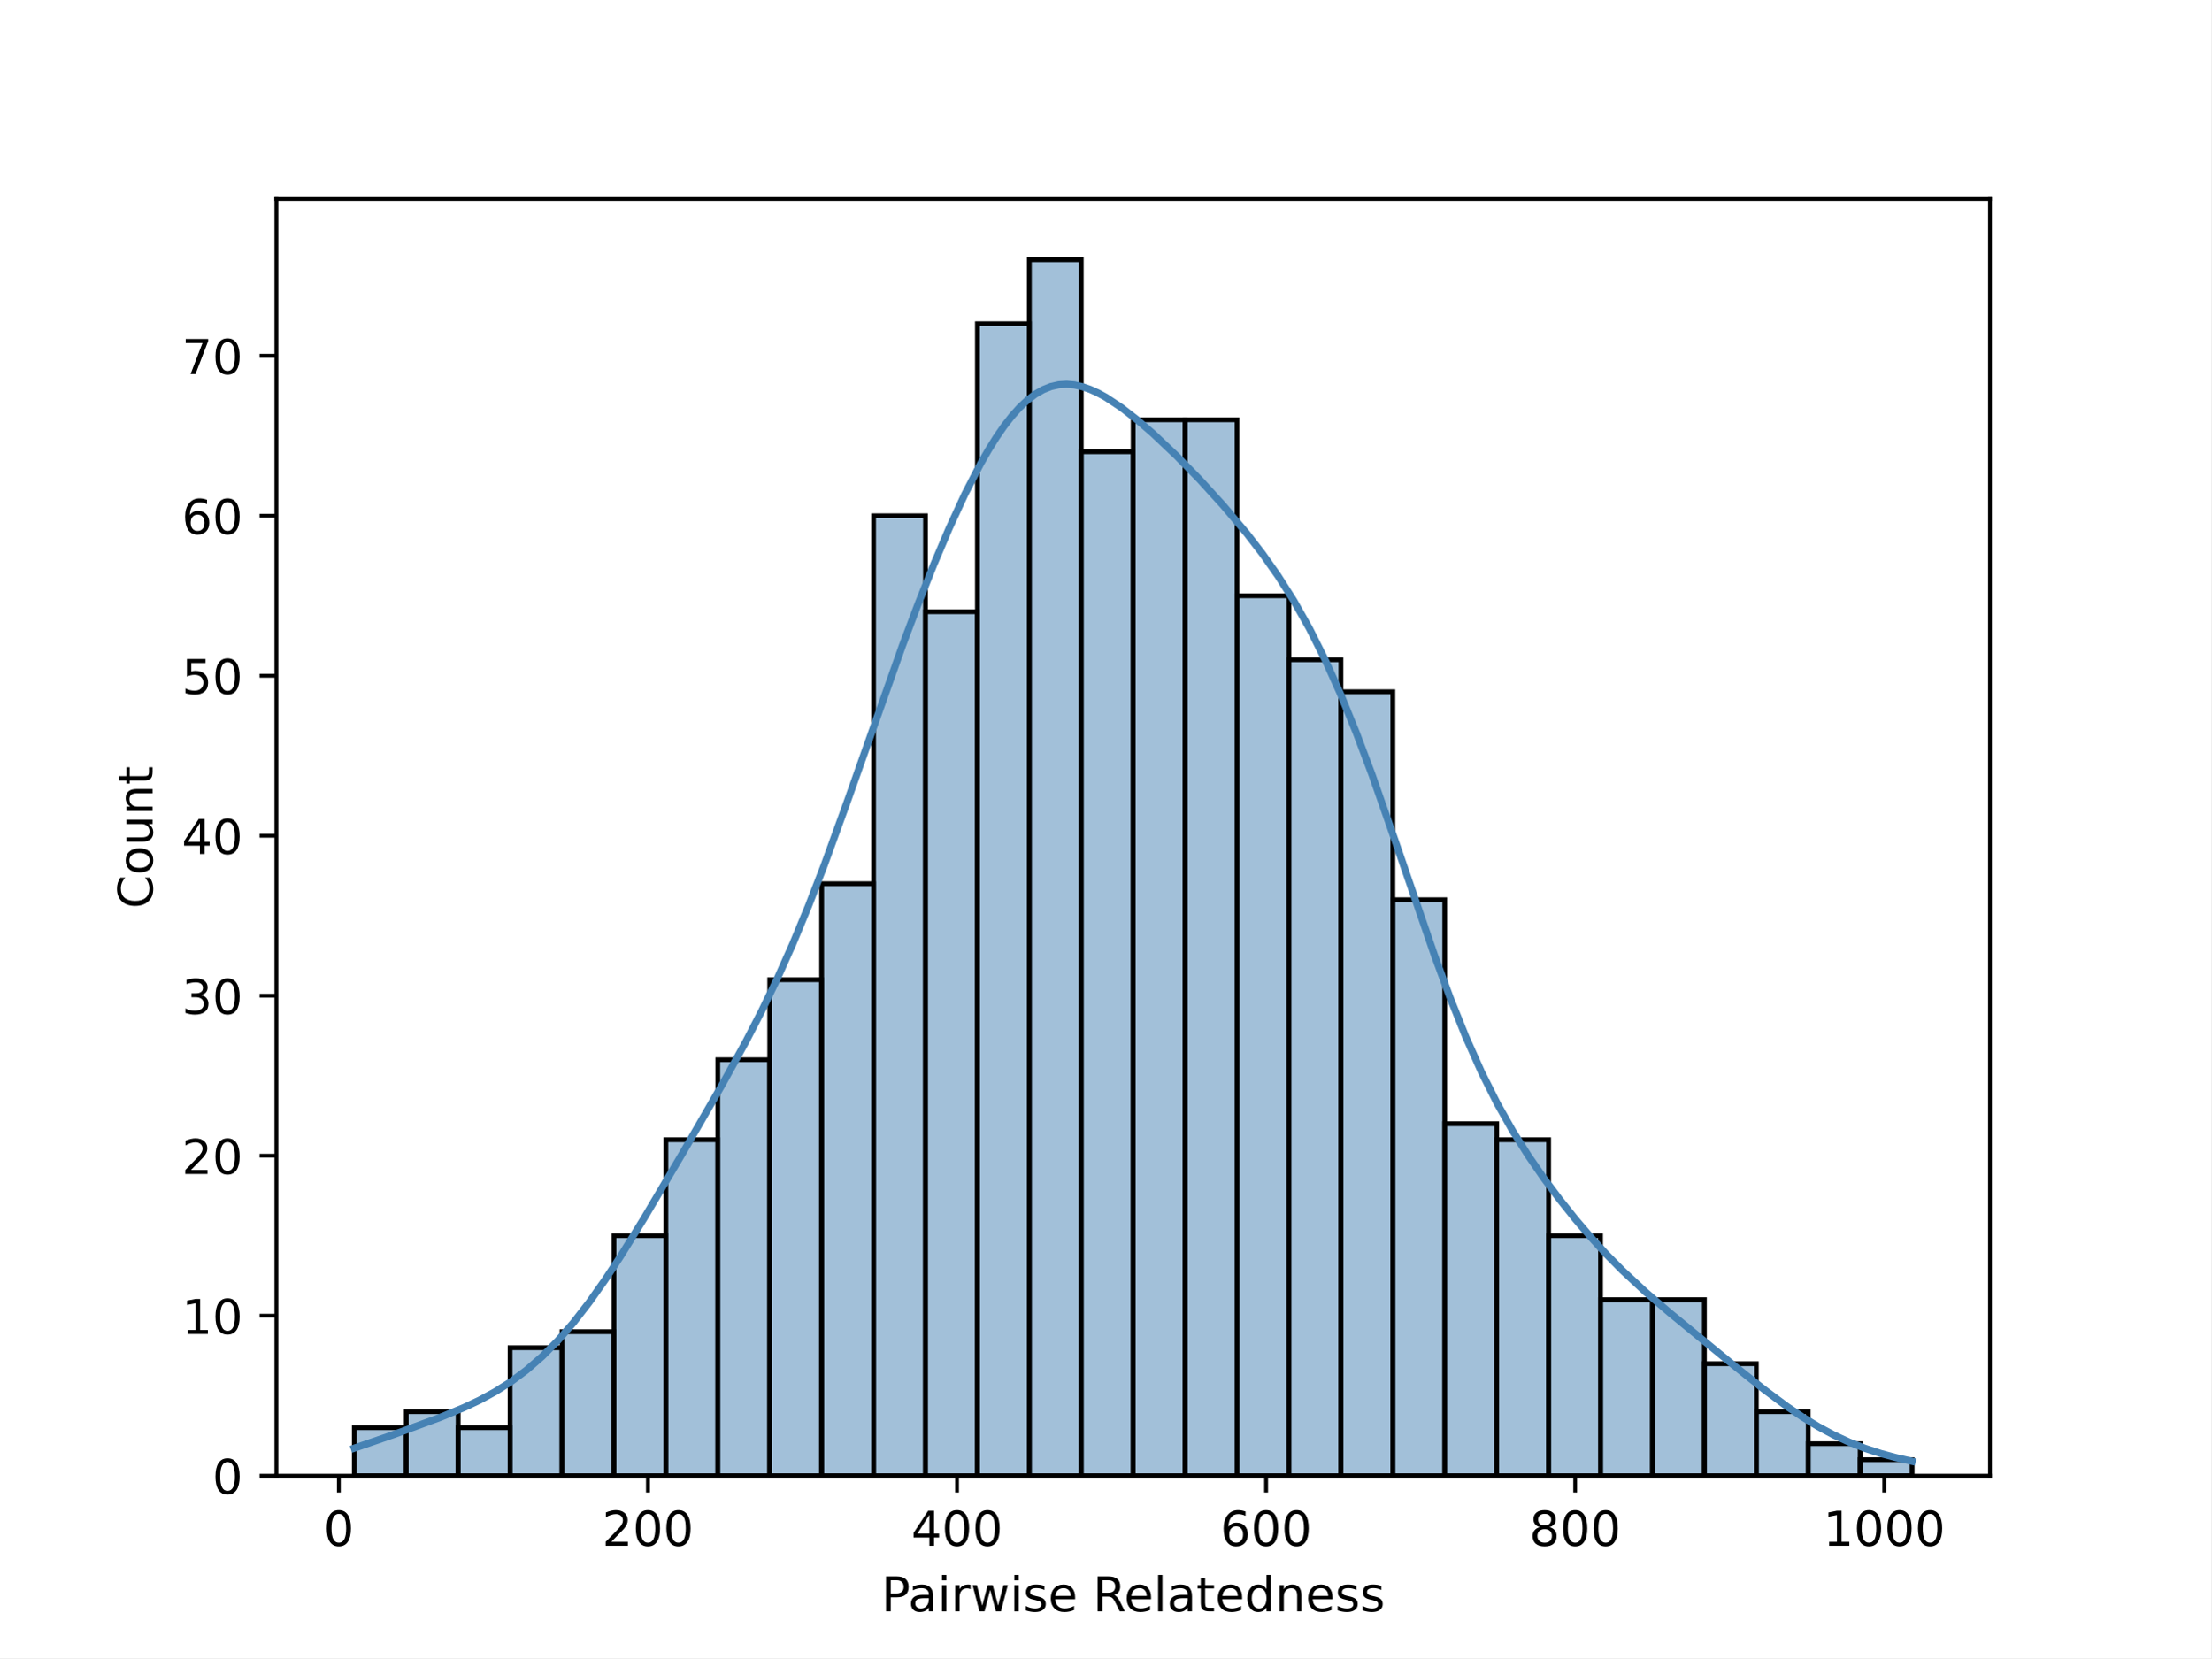
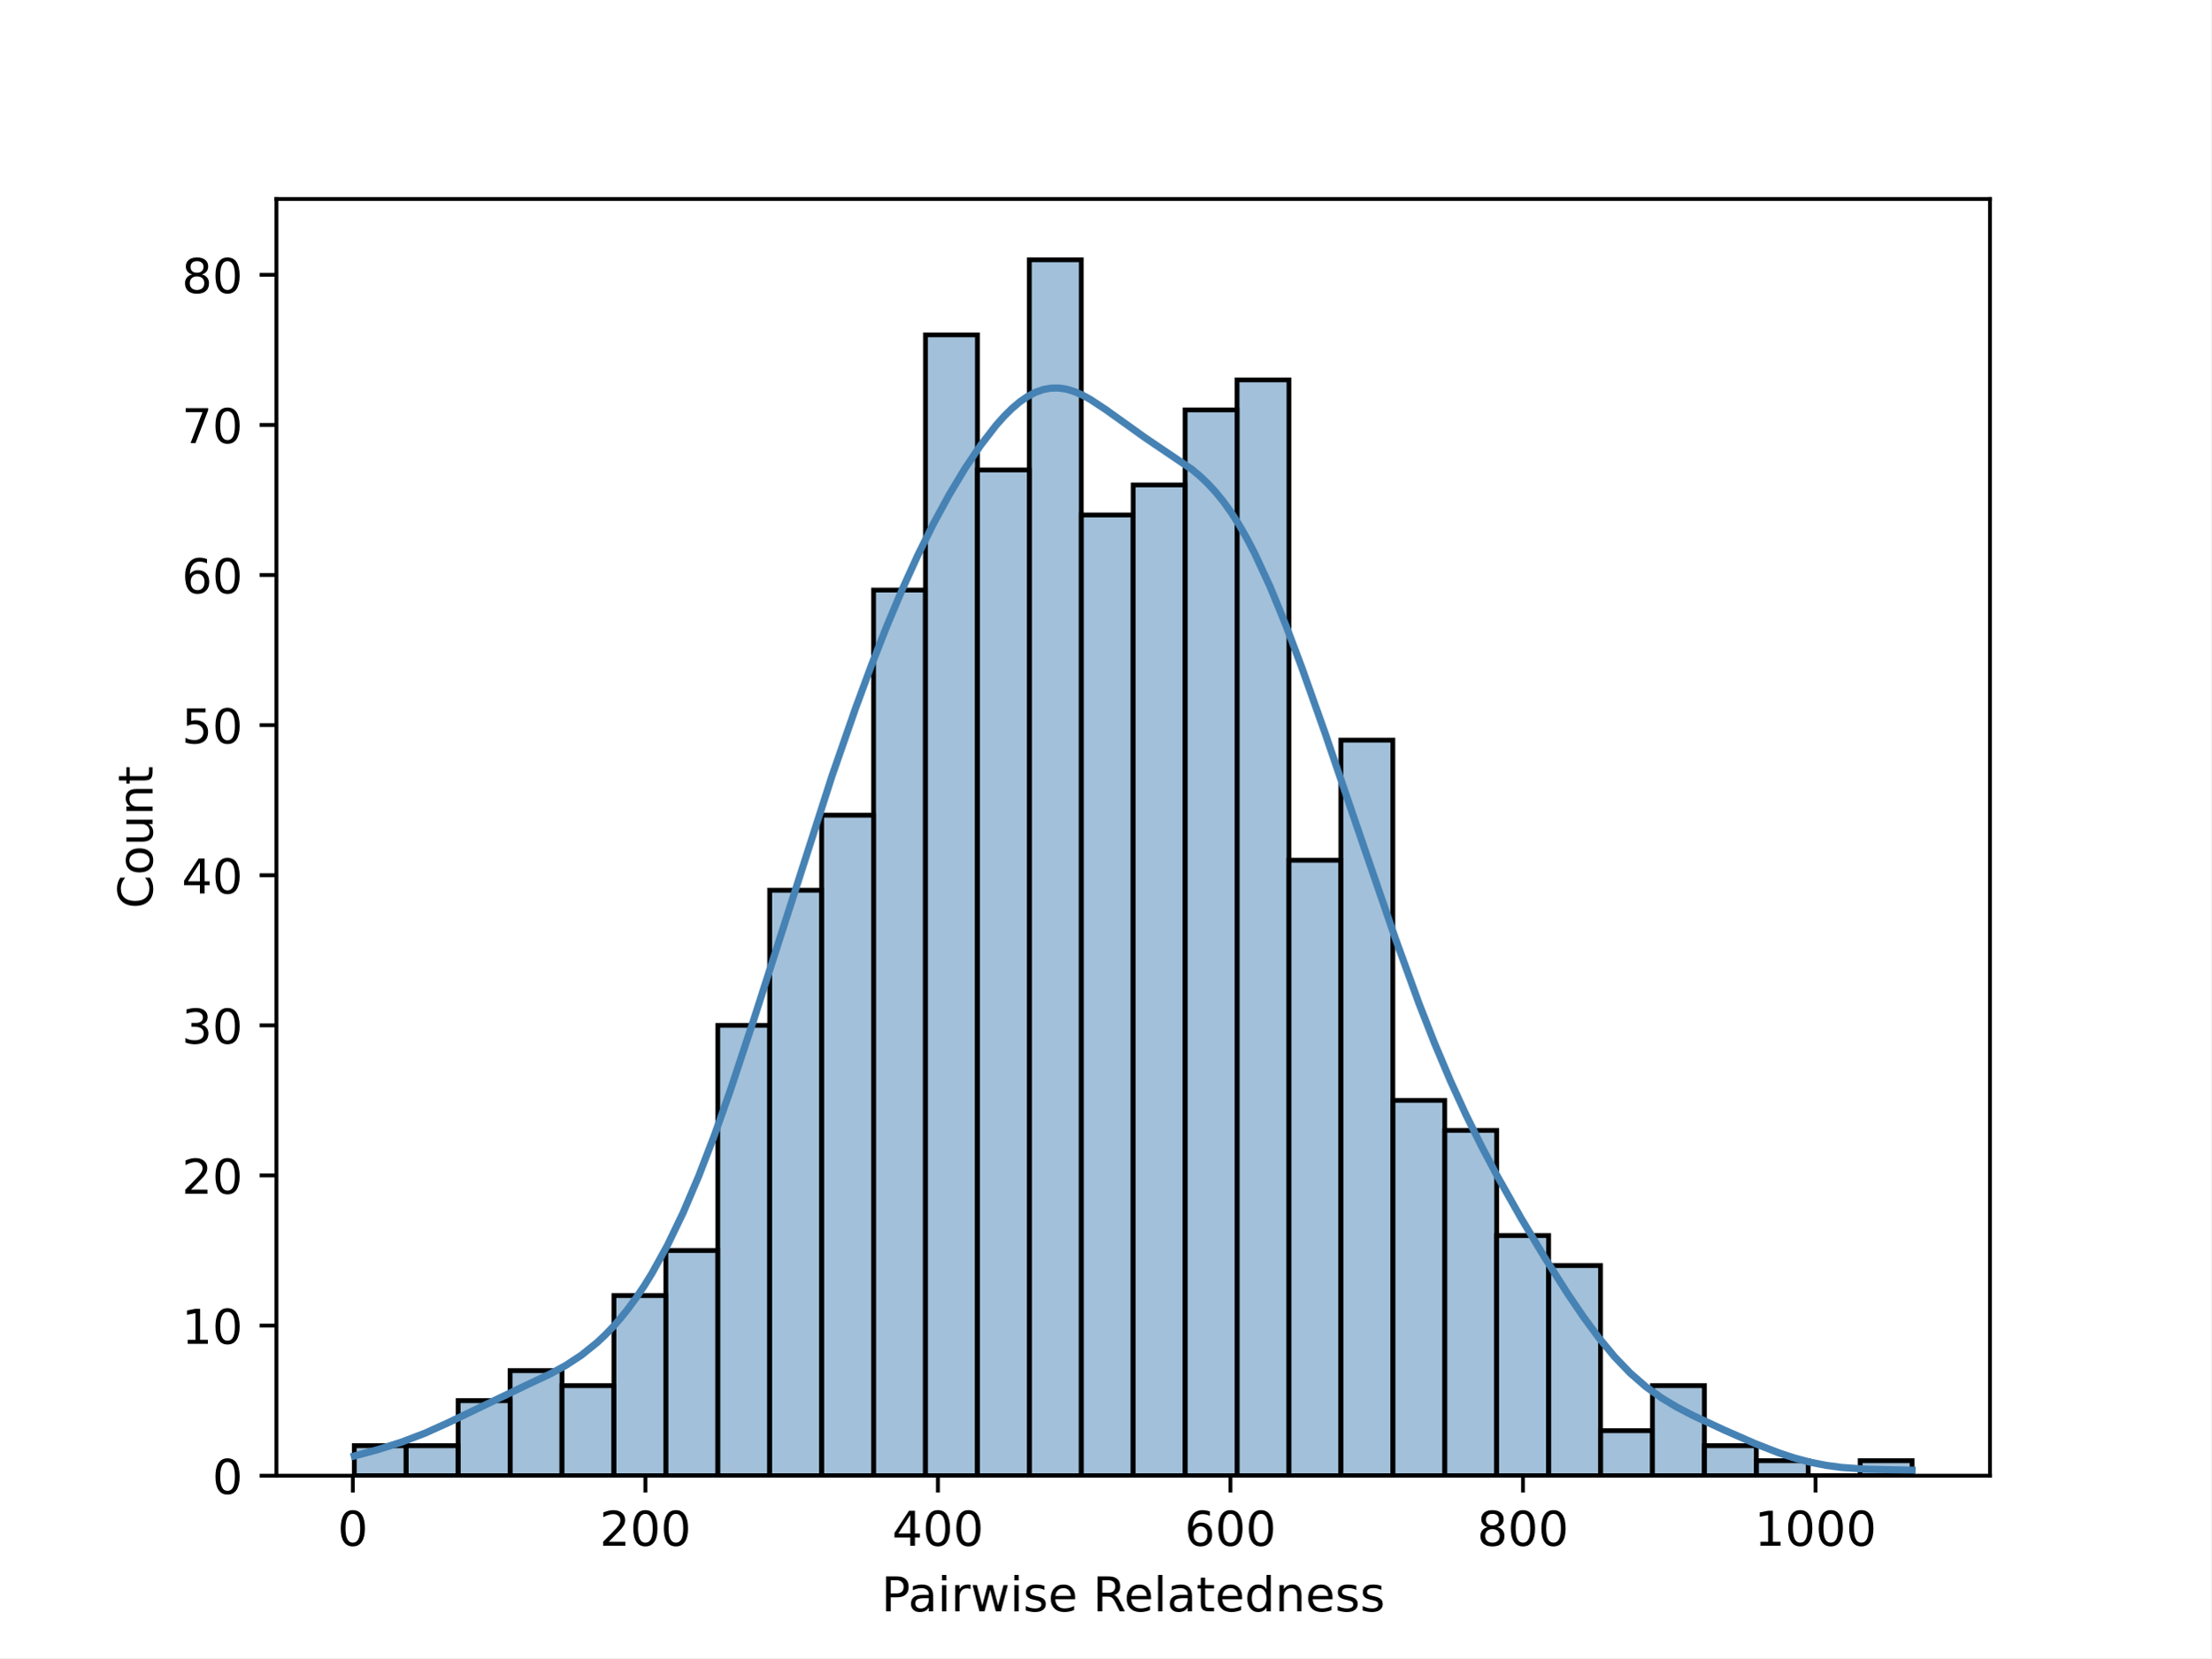
<svg xmlns="http://www.w3.org/2000/svg" xmlns:xlink="http://www.w3.org/1999/xlink" width="460.8pt" height="345.6pt" viewBox="0 0 460.8 345.6" version="1.1">
  <defs>
    <style type="text/css">*{stroke-linejoin: round; stroke-linecap: butt}</style>
  </defs>
  <g id="figure_1">
    <g id="patch_1">
      <path d="M 0 345.6  L 460.8 345.6  L 460.8 0  L 0 0  z " style="fill: #ffffff" />
    </g>
    <g id="axes_1">
      <g id="patch_2">
        <path d="M 57.6 307.584  L 414.72 307.584  L 414.72 41.472  L 57.6 41.472  z " style="fill: #ffffff" />
      </g>
      <g id="patch_3">
-         <path d="M 73.833 307.584  L 84.655 307.584  L 84.655 297.58  L 73.833 297.58  z " clip-path="url(#pfbfe0ffaac)" style="fill: #4682b4; fill-opacity: 0.5; stroke: #000000; stroke-linejoin: miter" />
+         <path d="M 73.833 307.584  L 84.655 307.584  L 84.655 301.326  L 73.833 301.326  z " clip-path="url(#p67f13af33a)" style="fill: #4682b4; fill-opacity: 0.5; stroke: #000000; stroke-linejoin: miter" />
      </g>
      <g id="patch_4">
-         <path d="M 84.655 307.584  L 95.476 307.584  L 95.476 294.245  L 84.655 294.245  z " clip-path="url(#pfbfe0ffaac)" style="fill: #4682b4; fill-opacity: 0.5; stroke: #000000; stroke-linejoin: miter" />
+         <path d="M 84.655 307.584  L 95.476 307.584  L 95.476 301.326  L 84.655 301.326  z " clip-path="url(#p67f13af33a)" style="fill: #4682b4; fill-opacity: 0.5; stroke: #000000; stroke-linejoin: miter" />
      </g>
      <g id="patch_5">
-         <path d="M 95.476 307.584  L 106.298 307.584  L 106.298 297.58  L 95.476 297.58  z " clip-path="url(#pfbfe0ffaac)" style="fill: #4682b4; fill-opacity: 0.5; stroke: #000000; stroke-linejoin: miter" />
+         <path d="M 95.476 307.584  L 106.298 307.584  L 106.298 291.94  L 95.476 291.94  z " clip-path="url(#p67f13af33a)" style="fill: #4682b4; fill-opacity: 0.5; stroke: #000000; stroke-linejoin: miter" />
      </g>
      <g id="patch_6">
-         <path d="M 106.298 307.584  L 117.12 307.584  L 117.12 280.906  L 106.298 280.906  z " clip-path="url(#pfbfe0ffaac)" style="fill: #4682b4; fill-opacity: 0.5; stroke: #000000; stroke-linejoin: miter" />
+         <path d="M 106.298 307.584  L 117.12 307.584  L 117.12 285.682  L 106.298 285.682  z " clip-path="url(#p67f13af33a)" style="fill: #4682b4; fill-opacity: 0.5; stroke: #000000; stroke-linejoin: miter" />
      </g>
      <g id="patch_7">
-         <path d="M 117.12 307.584  L 127.942 307.584  L 127.942 277.571  L 117.12 277.571  z " clip-path="url(#pfbfe0ffaac)" style="fill: #4682b4; fill-opacity: 0.5; stroke: #000000; stroke-linejoin: miter" />
+         <path d="M 117.12 307.584  L 127.942 307.584  L 127.942 288.811  L 117.12 288.811  z " clip-path="url(#p67f13af33a)" style="fill: #4682b4; fill-opacity: 0.5; stroke: #000000; stroke-linejoin: miter" />
      </g>
      <g id="patch_8">
-         <path d="M 127.942 307.584  L 138.764 307.584  L 138.764 257.563  L 127.942 257.563  z " clip-path="url(#pfbfe0ffaac)" style="fill: #4682b4; fill-opacity: 0.5; stroke: #000000; stroke-linejoin: miter" />
+         <path d="M 127.942 307.584  L 138.764 307.584  L 138.764 270.037  L 127.942 270.037  z " clip-path="url(#p67f13af33a)" style="fill: #4682b4; fill-opacity: 0.5; stroke: #000000; stroke-linejoin: miter" />
      </g>
      <g id="patch_9">
-         <path d="M 138.764 307.584  L 149.585 307.584  L 149.585 237.555  L 138.764 237.555  z " clip-path="url(#pfbfe0ffaac)" style="fill: #4682b4; fill-opacity: 0.5; stroke: #000000; stroke-linejoin: miter" />
+         <path d="M 138.764 307.584  L 149.585 307.584  L 149.585 260.651  L 138.764 260.651  z " clip-path="url(#p67f13af33a)" style="fill: #4682b4; fill-opacity: 0.5; stroke: #000000; stroke-linejoin: miter" />
      </g>
      <g id="patch_10">
-         <path d="M 149.585 307.584  L 160.407 307.584  L 160.407 220.881  L 149.585 220.881  z " clip-path="url(#pfbfe0ffaac)" style="fill: #4682b4; fill-opacity: 0.5; stroke: #000000; stroke-linejoin: miter" />
+         <path d="M 149.585 307.584  L 160.407 307.584  L 160.407 213.717  L 149.585 213.717  z " clip-path="url(#p67f13af33a)" style="fill: #4682b4; fill-opacity: 0.5; stroke: #000000; stroke-linejoin: miter" />
      </g>
      <g id="patch_11">
-         <path d="M 160.407 307.584  L 171.229 307.584  L 171.229 204.207  L 160.407 204.207  z " clip-path="url(#pfbfe0ffaac)" style="fill: #4682b4; fill-opacity: 0.5; stroke: #000000; stroke-linejoin: miter" />
+         <path d="M 160.407 307.584  L 171.229 307.584  L 171.229 185.557  L 160.407 185.557  z " clip-path="url(#p67f13af33a)" style="fill: #4682b4; fill-opacity: 0.5; stroke: #000000; stroke-linejoin: miter" />
      </g>
      <g id="patch_12">
-         <path d="M 171.229 307.584  L 182.051 307.584  L 182.051 184.199  L 171.229 184.199  z " clip-path="url(#pfbfe0ffaac)" style="fill: #4682b4; fill-opacity: 0.5; stroke: #000000; stroke-linejoin: miter" />
+         <path d="M 171.229 307.584  L 182.051 307.584  L 182.051 169.913  L 171.229 169.913  z " clip-path="url(#p67f13af33a)" style="fill: #4682b4; fill-opacity: 0.5; stroke: #000000; stroke-linejoin: miter" />
      </g>
      <g id="patch_13">
-         <path d="M 182.051 307.584  L 192.873 307.584  L 192.873 107.5  L 182.051 107.5  z " clip-path="url(#pfbfe0ffaac)" style="fill: #4682b4; fill-opacity: 0.5; stroke: #000000; stroke-linejoin: miter" />
+         <path d="M 182.051 307.584  L 192.873 307.584  L 192.873 122.98  L 182.051 122.98  z " clip-path="url(#p67f13af33a)" style="fill: #4682b4; fill-opacity: 0.5; stroke: #000000; stroke-linejoin: miter" />
      </g>
      <g id="patch_14">
-         <path d="M 192.873 307.584  L 203.695 307.584  L 203.695 127.508  L 192.873 127.508  z " clip-path="url(#pfbfe0ffaac)" style="fill: #4682b4; fill-opacity: 0.5; stroke: #000000; stroke-linejoin: miter" />
+         <path d="M 192.873 307.584  L 203.695 307.584  L 203.695 69.788  L 192.873 69.788  z " clip-path="url(#p67f13af33a)" style="fill: #4682b4; fill-opacity: 0.5; stroke: #000000; stroke-linejoin: miter" />
      </g>
      <g id="patch_15">
-         <path d="M 203.695 307.584  L 214.516 307.584  L 214.516 67.483  L 203.695 67.483  z " clip-path="url(#pfbfe0ffaac)" style="fill: #4682b4; fill-opacity: 0.5; stroke: #000000; stroke-linejoin: miter" />
+         <path d="M 203.695 307.584  L 214.516 307.584  L 214.516 97.948  L 203.695 97.948  z " clip-path="url(#p67f13af33a)" style="fill: #4682b4; fill-opacity: 0.5; stroke: #000000; stroke-linejoin: miter" />
      </g>
      <g id="patch_16">
-         <path d="M 214.516 307.584  L 225.338 307.584  L 225.338 54.144  L 214.516 54.144  z " clip-path="url(#pfbfe0ffaac)" style="fill: #4682b4; fill-opacity: 0.5; stroke: #000000; stroke-linejoin: miter" />
+         <path d="M 214.516 307.584  L 225.338 307.584  L 225.338 54.144  L 214.516 54.144  z " clip-path="url(#p67f13af33a)" style="fill: #4682b4; fill-opacity: 0.5; stroke: #000000; stroke-linejoin: miter" />
      </g>
      <g id="patch_17">
-         <path d="M 225.338 307.584  L 236.16 307.584  L 236.16 94.161  L 225.338 94.161  z " clip-path="url(#pfbfe0ffaac)" style="fill: #4682b4; fill-opacity: 0.5; stroke: #000000; stroke-linejoin: miter" />
+         <path d="M 225.338 307.584  L 236.16 307.584  L 236.16 107.335  L 225.338 107.335  z " clip-path="url(#p67f13af33a)" style="fill: #4682b4; fill-opacity: 0.5; stroke: #000000; stroke-linejoin: miter" />
      </g>
      <g id="patch_18">
-         <path d="M 236.16 307.584  L 246.982 307.584  L 246.982 87.491  L 236.16 87.491  z " clip-path="url(#pfbfe0ffaac)" style="fill: #4682b4; fill-opacity: 0.5; stroke: #000000; stroke-linejoin: miter" />
+         <path d="M 236.16 307.584  L 246.982 307.584  L 246.982 101.077  L 236.16 101.077  z " clip-path="url(#p67f13af33a)" style="fill: #4682b4; fill-opacity: 0.5; stroke: #000000; stroke-linejoin: miter" />
      </g>
      <g id="patch_19">
-         <path d="M 246.982 307.584  L 257.804 307.584  L 257.804 87.491  L 246.982 87.491  z " clip-path="url(#pfbfe0ffaac)" style="fill: #4682b4; fill-opacity: 0.5; stroke: #000000; stroke-linejoin: miter" />
+         <path d="M 246.982 307.584  L 257.804 307.584  L 257.804 85.433  L 246.982 85.433  z " clip-path="url(#p67f13af33a)" style="fill: #4682b4; fill-opacity: 0.5; stroke: #000000; stroke-linejoin: miter" />
      </g>
      <g id="patch_20">
-         <path d="M 257.804 307.584  L 268.625 307.584  L 268.625 124.173  L 257.804 124.173  z " clip-path="url(#pfbfe0ffaac)" style="fill: #4682b4; fill-opacity: 0.5; stroke: #000000; stroke-linejoin: miter" />
+         <path d="M 257.804 307.584  L 268.625 307.584  L 268.625 79.175  L 257.804 79.175  z " clip-path="url(#p67f13af33a)" style="fill: #4682b4; fill-opacity: 0.5; stroke: #000000; stroke-linejoin: miter" />
      </g>
      <g id="patch_21">
-         <path d="M 268.625 307.584  L 279.447 307.584  L 279.447 137.512  L 268.625 137.512  z " clip-path="url(#pfbfe0ffaac)" style="fill: #4682b4; fill-opacity: 0.5; stroke: #000000; stroke-linejoin: miter" />
+         <path d="M 268.625 307.584  L 279.447 307.584  L 279.447 179.3  L 268.625 179.3  z " clip-path="url(#p67f13af33a)" style="fill: #4682b4; fill-opacity: 0.5; stroke: #000000; stroke-linejoin: miter" />
      </g>
      <g id="patch_22">
-         <path d="M 279.447 307.584  L 290.269 307.584  L 290.269 144.182  L 279.447 144.182  z " clip-path="url(#pfbfe0ffaac)" style="fill: #4682b4; fill-opacity: 0.5; stroke: #000000; stroke-linejoin: miter" />
+         <path d="M 279.447 307.584  L 290.269 307.584  L 290.269 154.268  L 279.447 154.268  z " clip-path="url(#p67f13af33a)" style="fill: #4682b4; fill-opacity: 0.5; stroke: #000000; stroke-linejoin: miter" />
      </g>
      <g id="patch_23">
-         <path d="M 290.269 307.584  L 301.091 307.584  L 301.091 187.533  L 290.269 187.533  z " clip-path="url(#pfbfe0ffaac)" style="fill: #4682b4; fill-opacity: 0.5; stroke: #000000; stroke-linejoin: miter" />
+         <path d="M 290.269 307.584  L 301.091 307.584  L 301.091 229.362  L 290.269 229.362  z " clip-path="url(#p67f13af33a)" style="fill: #4682b4; fill-opacity: 0.5; stroke: #000000; stroke-linejoin: miter" />
      </g>
      <g id="patch_24">
-         <path d="M 301.091 307.584  L 311.913 307.584  L 311.913 234.22  L 301.091 234.22  z " clip-path="url(#pfbfe0ffaac)" style="fill: #4682b4; fill-opacity: 0.5; stroke: #000000; stroke-linejoin: miter" />
+         <path d="M 301.091 307.584  L 311.913 307.584  L 311.913 235.62  L 301.091 235.62  z " clip-path="url(#p67f13af33a)" style="fill: #4682b4; fill-opacity: 0.5; stroke: #000000; stroke-linejoin: miter" />
      </g>
      <g id="patch_25">
-         <path d="M 311.913 307.584  L 322.735 307.584  L 322.735 237.555  L 311.913 237.555  z " clip-path="url(#pfbfe0ffaac)" style="fill: #4682b4; fill-opacity: 0.5; stroke: #000000; stroke-linejoin: miter" />
+         <path d="M 311.913 307.584  L 322.735 307.584  L 322.735 257.522  L 311.913 257.522  z " clip-path="url(#p67f13af33a)" style="fill: #4682b4; fill-opacity: 0.5; stroke: #000000; stroke-linejoin: miter" />
      </g>
      <g id="patch_26">
-         <path d="M 322.735 307.584  L 333.556 307.584  L 333.556 257.563  L 322.735 257.563  z " clip-path="url(#pfbfe0ffaac)" style="fill: #4682b4; fill-opacity: 0.5; stroke: #000000; stroke-linejoin: miter" />
+         <path d="M 322.735 307.584  L 333.556 307.584  L 333.556 263.78  L 322.735 263.78  z " clip-path="url(#p67f13af33a)" style="fill: #4682b4; fill-opacity: 0.5; stroke: #000000; stroke-linejoin: miter" />
      </g>
      <g id="patch_27">
-         <path d="M 333.556 307.584  L 344.378 307.584  L 344.378 270.902  L 333.556 270.902  z " clip-path="url(#pfbfe0ffaac)" style="fill: #4682b4; fill-opacity: 0.5; stroke: #000000; stroke-linejoin: miter" />
+         <path d="M 333.556 307.584  L 344.378 307.584  L 344.378 298.197  L 333.556 298.197  z " clip-path="url(#p67f13af33a)" style="fill: #4682b4; fill-opacity: 0.5; stroke: #000000; stroke-linejoin: miter" />
      </g>
      <g id="patch_28">
-         <path d="M 344.378 307.584  L 355.2 307.584  L 355.2 270.902  L 344.378 270.902  z " clip-path="url(#pfbfe0ffaac)" style="fill: #4682b4; fill-opacity: 0.5; stroke: #000000; stroke-linejoin: miter" />
+         <path d="M 344.378 307.584  L 355.2 307.584  L 355.2 288.811  L 344.378 288.811  z " clip-path="url(#p67f13af33a)" style="fill: #4682b4; fill-opacity: 0.5; stroke: #000000; stroke-linejoin: miter" />
      </g>
      <g id="patch_29">
-         <path d="M 355.2 307.584  L 366.022 307.584  L 366.022 284.241  L 355.2 284.241  z " clip-path="url(#pfbfe0ffaac)" style="fill: #4682b4; fill-opacity: 0.5; stroke: #000000; stroke-linejoin: miter" />
+         <path d="M 355.2 307.584  L 366.022 307.584  L 366.022 301.326  L 355.2 301.326  z " clip-path="url(#p67f13af33a)" style="fill: #4682b4; fill-opacity: 0.5; stroke: #000000; stroke-linejoin: miter" />
      </g>
      <g id="patch_30">
-         <path d="M 366.022 307.584  L 376.844 307.584  L 376.844 294.245  L 366.022 294.245  z " clip-path="url(#pfbfe0ffaac)" style="fill: #4682b4; fill-opacity: 0.5; stroke: #000000; stroke-linejoin: miter" />
+         <path d="M 366.022 307.584  L 376.844 307.584  L 376.844 304.455  L 366.022 304.455  z " clip-path="url(#p67f13af33a)" style="fill: #4682b4; fill-opacity: 0.5; stroke: #000000; stroke-linejoin: miter" />
      </g>
      <g id="patch_31">
-         <path d="M 376.844 307.584  L 387.665 307.584  L 387.665 300.915  L 376.844 300.915  z " clip-path="url(#pfbfe0ffaac)" style="fill: #4682b4; fill-opacity: 0.5; stroke: #000000; stroke-linejoin: miter" />
+         <path d="M 376.844 307.584  L 387.665 307.584  L 387.665 307.584  L 376.844 307.584  z " clip-path="url(#p67f13af33a)" style="fill: #4682b4; fill-opacity: 0.5; stroke: #000000; stroke-linejoin: miter" />
      </g>
      <g id="patch_32">
-         <path d="M 387.665 307.584  L 398.487 307.584  L 398.487 304.249  L 387.665 304.249  z " clip-path="url(#pfbfe0ffaac)" style="fill: #4682b4; fill-opacity: 0.5; stroke: #000000; stroke-linejoin: miter" />
+         <path d="M 387.665 307.584  L 398.487 307.584  L 398.487 304.455  L 387.665 304.455  z " clip-path="url(#p67f13af33a)" style="fill: #4682b4; fill-opacity: 0.5; stroke: #000000; stroke-linejoin: miter" />
      </g>
      <g id="matplotlib.axis_1">
        <g id="xtick_1">
          <g id="line2d_1">
            <defs>
-               <path id="m88ec351abe" d="M 0 0  L 0 3.5  " style="stroke: #000000; stroke-width: 0.8" />
+               <path id="m790277b8ce" d="M 0 0  L 0 3.5  " style="stroke: #000000; stroke-width: 0.8" />
            </defs>
            <g>
-               <use xlink:href="#m88ec351abe" x="70.612" y="307.584" style="stroke: #000000; stroke-width: 0.8" />
+               <use xlink:href="#m790277b8ce" x="73.528" y="307.584" style="stroke: #000000; stroke-width: 0.8" />
            </g>
          </g>
          <g id="text_1">
-             <g transform="translate(67.4307 322.1824) scale(0.1 -0.1)">
+             <g transform="translate(70.34664 322.1824) scale(0.1 -0.1)">
              <defs>
                <path id="DejaVuSans-30" d="M 2034 4250  Q 1547 4250 1301 3770  Q 1056 3291 1056 2328  Q 1056 1369 1301 889  Q 1547 409 2034 409  Q 2525 409 2770 889  Q 3016 1369 3016 2328  Q 3016 3291 2770 3770  Q 2525 4250 2034 4250  z M 2034 4750  Q 2819 4750 3233 4129  Q 3647 3509 3647 2328  Q 3647 1150 3233 529  Q 2819 -91 2034 -91  Q 1250 -91 836 529  Q 422 1150 422 2328  Q 422 3509 836 4129  Q 1250 4750 2034 4750  z " transform="scale(0.015625)" />
              </defs>
              <use xlink:href="#DejaVuSans-30" />
            </g>
          </g>
        </g>
        <g id="xtick_2">
          <g id="line2d_2">
            <g>
-               <use xlink:href="#m88ec351abe" x="135.028" y="307.584" style="stroke: #000000; stroke-width: 0.8" />
+               <use xlink:href="#m790277b8ce" x="134.496" y="307.584" style="stroke: #000000; stroke-width: 0.8" />
            </g>
          </g>
          <g id="text_2">
-             <g transform="translate(125.4838 322.1824) scale(0.1 -0.1)">
+             <g transform="translate(124.9521 322.1824) scale(0.1 -0.1)">
              <defs>
                <path id="DejaVuSans-32" d="M 1228 531  L 3431 531  L 3431 0  L 469 0  L 469 531  Q 828 903 1448 1529  Q 2069 2156 2228 2338  Q 2531 2678 2651 2914  Q 2772 3150 2772 3378  Q 2772 3750 2511 3984  Q 2250 4219 1831 4219  Q 1534 4219 1204 4116  Q 875 4013 500 3803  L 500 4441  Q 881 4594 1212 4672  Q 1544 4750 1819 4750  Q 2544 4750 2975 4387  Q 3406 4025 3406 3419  Q 3406 3131 3298 2873  Q 3191 2616 2906 2266  Q 2828 2175 2409 1742  Q 1991 1309 1228 531  z " transform="scale(0.015625)" />
              </defs>
              <use xlink:href="#DejaVuSans-32" />
              <use xlink:href="#DejaVuSans-30" transform="translate(63.62305 0)" />
              <use xlink:href="#DejaVuSans-30" transform="translate(127.2461 0)" />
            </g>
          </g>
        </g>
        <g id="xtick_3">
          <g id="line2d_3">
            <g>
-               <use xlink:href="#m88ec351abe" x="199.443" y="307.584" style="stroke: #000000; stroke-width: 0.8" />
+               <use xlink:href="#m790277b8ce" x="195.464" y="307.584" style="stroke: #000000; stroke-width: 0.8" />
            </g>
          </g>
          <g id="text_3">
-             <g transform="translate(189.8994 322.1824) scale(0.1 -0.1)">
+             <g transform="translate(185.9201 322.1824) scale(0.1 -0.1)">
              <defs>
                <path id="DejaVuSans-34" d="M 2419 4116  L 825 1625  L 2419 1625  L 2419 4116  z M 2253 4666  L 3047 4666  L 3047 1625  L 3713 1625  L 3713 1100  L 3047 1100  L 3047 0  L 2419 0  L 2419 1100  L 313 1100  L 313 1709  L 2253 4666  z " transform="scale(0.015625)" />
              </defs>
              <use xlink:href="#DejaVuSans-34" />
              <use xlink:href="#DejaVuSans-30" transform="translate(63.62305 0)" />
              <use xlink:href="#DejaVuSans-30" transform="translate(127.2461 0)" />
            </g>
          </g>
        </g>
        <g id="xtick_4">
          <g id="line2d_4">
            <g>
-               <use xlink:href="#m88ec351abe" x="263.859" y="307.584" style="stroke: #000000; stroke-width: 0.8" />
+               <use xlink:href="#m790277b8ce" x="256.432" y="307.584" style="stroke: #000000; stroke-width: 0.8" />
            </g>
          </g>
          <g id="text_4">
-             <g transform="translate(254.315 322.1824) scale(0.1 -0.1)">
+             <g transform="translate(246.8881 322.1824) scale(0.1 -0.1)">
              <defs>
                <path id="DejaVuSans-36" d="M 2113 2584  Q 1688 2584 1439 2293  Q 1191 2003 1191 1497  Q 1191 994 1439 701  Q 1688 409 2113 409  Q 2538 409 2786 701  Q 3034 994 3034 1497  Q 3034 2003 2786 2293  Q 2538 2584 2113 2584  z M 3366 4563  L 3366 3988  Q 3128 4100 2886 4159  Q 2644 4219 2406 4219  Q 1781 4219 1451 3797  Q 1122 3375 1075 2522  Q 1259 2794 1537 2939  Q 1816 3084 2150 3084  Q 2853 3084 3261 2657  Q 3669 2231 3669 1497  Q 3669 778 3244 343  Q 2819 -91 2113 -91  Q 1303 -91 875 529  Q 447 1150 447 2328  Q 447 3434 972 4092  Q 1497 4750 2381 4750  Q 2619 4750 2861 4703  Q 3103 4656 3366 4563  z " transform="scale(0.015625)" />
              </defs>
              <use xlink:href="#DejaVuSans-36" />
              <use xlink:href="#DejaVuSans-30" transform="translate(63.62305 0)" />
              <use xlink:href="#DejaVuSans-30" transform="translate(127.2461 0)" />
            </g>
          </g>
        </g>
        <g id="xtick_5">
          <g id="line2d_5">
            <g>
-               <use xlink:href="#m88ec351abe" x="328.274" y="307.584" style="stroke: #000000; stroke-width: 0.8" />
+               <use xlink:href="#m790277b8ce" x="317.4" y="307.584" style="stroke: #000000; stroke-width: 0.8" />
            </g>
          </g>
          <g id="text_5">
-             <g transform="translate(318.7305 322.1824) scale(0.1 -0.1)">
+             <g transform="translate(307.8561 322.1824) scale(0.1 -0.1)">
              <defs>
                <path id="DejaVuSans-38" d="M 2034 2216  Q 1584 2216 1326 1975  Q 1069 1734 1069 1313  Q 1069 891 1326 650  Q 1584 409 2034 409  Q 2484 409 2743 651  Q 3003 894 3003 1313  Q 3003 1734 2745 1975  Q 2488 2216 2034 2216  z M 1403 2484  Q 997 2584 770 2862  Q 544 3141 544 3541  Q 544 4100 942 4425  Q 1341 4750 2034 4750  Q 2731 4750 3128 4425  Q 3525 4100 3525 3541  Q 3525 3141 3298 2862  Q 3072 2584 2669 2484  Q 3125 2378 3379 2068  Q 3634 1759 3634 1313  Q 3634 634 3220 271  Q 2806 -91 2034 -91  Q 1263 -91 848 271  Q 434 634 434 1313  Q 434 1759 690 2068  Q 947 2378 1403 2484  z M 1172 3481  Q 1172 3119 1398 2916  Q 1625 2713 2034 2713  Q 2441 2713 2670 2916  Q 2900 3119 2900 3481  Q 2900 3844 2670 4047  Q 2441 4250 2034 4250  Q 1625 4250 1398 4047  Q 1172 3844 1172 3481  z " transform="scale(0.015625)" />
              </defs>
              <use xlink:href="#DejaVuSans-38" />
              <use xlink:href="#DejaVuSans-30" transform="translate(63.62305 0)" />
              <use xlink:href="#DejaVuSans-30" transform="translate(127.2461 0)" />
            </g>
          </g>
        </g>
        <g id="xtick_6">
          <g id="line2d_6">
            <g>
-               <use xlink:href="#m88ec351abe" x="392.69" y="307.584" style="stroke: #000000; stroke-width: 0.8" />
+               <use xlink:href="#m790277b8ce" x="378.368" y="307.584" style="stroke: #000000; stroke-width: 0.8" />
            </g>
          </g>
          <g id="text_6">
-             <g transform="translate(379.9649 322.1824) scale(0.1 -0.1)">
+             <g transform="translate(365.6428 322.1824) scale(0.1 -0.1)">
              <defs>
                <path id="DejaVuSans-31" d="M 794 531  L 1825 531  L 1825 4091  L 703 3866  L 703 4441  L 1819 4666  L 2450 4666  L 2450 531  L 3481 531  L 3481 0  L 794 0  L 794 531  z " transform="scale(0.015625)" />
              </defs>
              <use xlink:href="#DejaVuSans-31" />
              <use xlink:href="#DejaVuSans-30" transform="translate(63.62305 0)" />
              <use xlink:href="#DejaVuSans-30" transform="translate(127.2461 0)" />
              <use xlink:href="#DejaVuSans-30" transform="translate(190.8691 0)" />
            </g>
          </g>
        </g>
        <g id="text_7">
          <g transform="translate(183.6686 335.8606) scale(0.1 -0.1)">
            <defs>
              <path id="DejaVuSans-50" d="M 1259 4147  L 1259 2394  L 2053 2394  Q 2494 2394 2734 2622  Q 2975 2850 2975 3272  Q 2975 3691 2734 3919  Q 2494 4147 2053 4147  L 1259 4147  z M 628 4666  L 2053 4666  Q 2838 4666 3239 4311  Q 3641 3956 3641 3272  Q 3641 2581 3239 2228  Q 2838 1875 2053 1875  L 1259 1875  L 1259 0  L 628 0  L 628 4666  z " transform="scale(0.015625)" />
              <path id="DejaVuSans-61" d="M 2194 1759  Q 1497 1759 1228 1600  Q 959 1441 959 1056  Q 959 750 1161 570  Q 1363 391 1709 391  Q 2188 391 2477 730  Q 2766 1069 2766 1631  L 2766 1759  L 2194 1759  z M 3341 1997  L 3341 0  L 2766 0  L 2766 531  Q 2569 213 2275 61  Q 1981 -91 1556 -91  Q 1019 -91 701 211  Q 384 513 384 1019  Q 384 1609 779 1909  Q 1175 2209 1959 2209  L 2766 2209  L 2766 2266  Q 2766 2663 2505 2880  Q 2244 3097 1772 3097  Q 1472 3097 1187 3025  Q 903 2953 641 2809  L 641 3341  Q 956 3463 1253 3523  Q 1550 3584 1831 3584  Q 2591 3584 2966 3190  Q 3341 2797 3341 1997  z " transform="scale(0.015625)" />
              <path id="DejaVuSans-69" d="M 603 3500  L 1178 3500  L 1178 0  L 603 0  L 603 3500  z M 603 4863  L 1178 4863  L 1178 4134  L 603 4134  L 603 4863  z " transform="scale(0.015625)" />
              <path id="DejaVuSans-72" d="M 2631 2963  Q 2534 3019 2420 3045  Q 2306 3072 2169 3072  Q 1681 3072 1420 2755  Q 1159 2438 1159 1844  L 1159 0  L 581 0  L 581 3500  L 1159 3500  L 1159 2956  Q 1341 3275 1631 3429  Q 1922 3584 2338 3584  Q 2397 3584 2469 3576  Q 2541 3569 2628 3553  L 2631 2963  z " transform="scale(0.015625)" />
              <path id="DejaVuSans-77" d="M 269 3500  L 844 3500  L 1563 769  L 2278 3500  L 2956 3500  L 3675 769  L 4391 3500  L 4966 3500  L 4050 0  L 3372 0  L 2619 2869  L 1863 0  L 1184 0  L 269 3500  z " transform="scale(0.015625)" />
              <path id="DejaVuSans-73" d="M 2834 3397  L 2834 2853  Q 2591 2978 2328 3040  Q 2066 3103 1784 3103  Q 1356 3103 1142 2972  Q 928 2841 928 2578  Q 928 2378 1081 2264  Q 1234 2150 1697 2047  L 1894 2003  Q 2506 1872 2764 1633  Q 3022 1394 3022 966  Q 3022 478 2636 193  Q 2250 -91 1575 -91  Q 1294 -91 989 -36  Q 684 19 347 128  L 347 722  Q 666 556 975 473  Q 1284 391 1588 391  Q 1994 391 2212 530  Q 2431 669 2431 922  Q 2431 1156 2273 1281  Q 2116 1406 1581 1522  L 1381 1569  Q 847 1681 609 1914  Q 372 2147 372 2553  Q 372 3047 722 3315  Q 1072 3584 1716 3584  Q 2034 3584 2315 3537  Q 2597 3491 2834 3397  z " transform="scale(0.015625)" />
              <path id="DejaVuSans-65" d="M 3597 1894  L 3597 1613  L 953 1613  Q 991 1019 1311 708  Q 1631 397 2203 397  Q 2534 397 2845 478  Q 3156 559 3463 722  L 3463 178  Q 3153 47 2828 -22  Q 2503 -91 2169 -91  Q 1331 -91 842 396  Q 353 884 353 1716  Q 353 2575 817 3079  Q 1281 3584 2069 3584  Q 2775 3584 3186 3129  Q 3597 2675 3597 1894  z M 3022 2063  Q 3016 2534 2758 2815  Q 2500 3097 2075 3097  Q 1594 3097 1305 2825  Q 1016 2553 972 2059  L 3022 2063  z " transform="scale(0.015625)" />
              <path id="DejaVuSans-20" transform="scale(0.015625)" />
              <path id="DejaVuSans-52" d="M 2841 2188  Q 3044 2119 3236 1894  Q 3428 1669 3622 1275  L 4263 0  L 3584 0  L 2988 1197  Q 2756 1666 2539 1819  Q 2322 1972 1947 1972  L 1259 1972  L 1259 0  L 628 0  L 628 4666  L 2053 4666  Q 2853 4666 3247 4331  Q 3641 3997 3641 3322  Q 3641 2881 3436 2590  Q 3231 2300 2841 2188  z M 1259 4147  L 1259 2491  L 2053 2491  Q 2509 2491 2742 2702  Q 2975 2913 2975 3322  Q 2975 3731 2742 3939  Q 2509 4147 2053 4147  L 1259 4147  z " transform="scale(0.015625)" />
              <path id="DejaVuSans-6c" d="M 603 4863  L 1178 4863  L 1178 0  L 603 0  L 603 4863  z " transform="scale(0.015625)" />
              <path id="DejaVuSans-74" d="M 1172 4494  L 1172 3500  L 2356 3500  L 2356 3053  L 1172 3053  L 1172 1153  Q 1172 725 1289 603  Q 1406 481 1766 481  L 2356 481  L 2356 0  L 1766 0  Q 1100 0 847 248  Q 594 497 594 1153  L 594 3053  L 172 3053  L 172 3500  L 594 3500  L 594 4494  L 1172 4494  z " transform="scale(0.015625)" />
              <path id="DejaVuSans-64" d="M 2906 2969  L 2906 4863  L 3481 4863  L 3481 0  L 2906 0  L 2906 525  Q 2725 213 2448 61  Q 2172 -91 1784 -91  Q 1150 -91 751 415  Q 353 922 353 1747  Q 353 2572 751 3078  Q 1150 3584 1784 3584  Q 2172 3584 2448 3432  Q 2725 3281 2906 2969  z M 947 1747  Q 947 1113 1208 752  Q 1469 391 1925 391  Q 2381 391 2643 752  Q 2906 1113 2906 1747  Q 2906 2381 2643 2742  Q 2381 3103 1925 3103  Q 1469 3103 1208 2742  Q 947 2381 947 1747  z " transform="scale(0.015625)" />
              <path id="DejaVuSans-6e" d="M 3513 2113  L 3513 0  L 2938 0  L 2938 2094  Q 2938 2591 2744 2837  Q 2550 3084 2163 3084  Q 1697 3084 1428 2787  Q 1159 2491 1159 1978  L 1159 0  L 581 0  L 581 3500  L 1159 3500  L 1159 2956  Q 1366 3272 1645 3428  Q 1925 3584 2291 3584  Q 2894 3584 3203 3211  Q 3513 2838 3513 2113  z " transform="scale(0.015625)" />
            </defs>
            <use xlink:href="#DejaVuSans-50" />
            <use xlink:href="#DejaVuSans-61" transform="translate(55.80273 0)" />
            <use xlink:href="#DejaVuSans-69" transform="translate(117.082 0)" />
            <use xlink:href="#DejaVuSans-72" transform="translate(144.8652 0)" />
            <use xlink:href="#DejaVuSans-77" transform="translate(185.9785 0)" />
            <use xlink:href="#DejaVuSans-69" transform="translate(267.7656 0)" />
            <use xlink:href="#DejaVuSans-73" transform="translate(295.5488 0)" />
            <use xlink:href="#DejaVuSans-65" transform="translate(347.6484 0)" />
            <use xlink:href="#DejaVuSans-20" transform="translate(409.1719 0)" />
            <use xlink:href="#DejaVuSans-52" transform="translate(440.959 0)" />
            <use xlink:href="#DejaVuSans-65" transform="translate(505.9414 0)" />
            <use xlink:href="#DejaVuSans-6c" transform="translate(567.4648 0)" />
            <use xlink:href="#DejaVuSans-61" transform="translate(595.248 0)" />
            <use xlink:href="#DejaVuSans-74" transform="translate(656.5273 0)" />
            <use xlink:href="#DejaVuSans-65" transform="translate(695.7363 0)" />
            <use xlink:href="#DejaVuSans-64" transform="translate(757.2598 0)" />
            <use xlink:href="#DejaVuSans-6e" transform="translate(820.7363 0)" />
            <use xlink:href="#DejaVuSans-65" transform="translate(884.1152 0)" />
            <use xlink:href="#DejaVuSans-73" transform="translate(945.6387 0)" />
            <use xlink:href="#DejaVuSans-73" transform="translate(997.7383 0)" />
          </g>
        </g>
      </g>
      <g id="matplotlib.axis_2">
        <g id="ytick_1">
          <g id="line2d_7">
            <defs>
-               <path id="mb29ac12b8f" d="M 0 0  L -3.5 0  " style="stroke: #000000; stroke-width: 0.8" />
+               <path id="m395e3b6488" d="M 0 0  L -3.5 0  " style="stroke: #000000; stroke-width: 0.8" />
            </defs>
            <g>
-               <use xlink:href="#mb29ac12b8f" x="57.6" y="307.584" style="stroke: #000000; stroke-width: 0.8" />
+               <use xlink:href="#m395e3b6488" x="57.6" y="307.584" style="stroke: #000000; stroke-width: 0.8" />
            </g>
          </g>
          <g id="text_8">
            <g transform="translate(44.2375 311.3832) scale(0.1 -0.1)">
              <use xlink:href="#DejaVuSans-30" />
            </g>
          </g>
        </g>
        <g id="ytick_2">
          <g id="line2d_8">
            <g>
-               <use xlink:href="#mb29ac12b8f" x="57.6" y="274.237" style="stroke: #000000; stroke-width: 0.8" />
+               <use xlink:href="#m395e3b6488" x="57.6" y="276.295" style="stroke: #000000; stroke-width: 0.8" />
            </g>
          </g>
          <g id="text_9">
-             <g transform="translate(37.875 278.0358) scale(0.1 -0.1)">
+             <g transform="translate(37.875 280.0943) scale(0.1 -0.1)">
              <use xlink:href="#DejaVuSans-31" />
              <use xlink:href="#DejaVuSans-30" transform="translate(63.62305 0)" />
            </g>
          </g>
        </g>
        <g id="ytick_3">
          <g id="line2d_9">
            <g>
-               <use xlink:href="#mb29ac12b8f" x="57.6" y="240.889" style="stroke: #000000; stroke-width: 0.8" />
+               <use xlink:href="#m395e3b6488" x="57.6" y="245.006" style="stroke: #000000; stroke-width: 0.8" />
            </g>
          </g>
          <g id="text_10">
-             <g transform="translate(37.875 244.6885) scale(0.1 -0.1)">
+             <g transform="translate(37.875 248.8054) scale(0.1 -0.1)">
              <use xlink:href="#DejaVuSans-32" />
              <use xlink:href="#DejaVuSans-30" transform="translate(63.62305 0)" />
            </g>
          </g>
        </g>
        <g id="ytick_4">
          <g id="line2d_10">
            <g>
-               <use xlink:href="#mb29ac12b8f" x="57.6" y="207.542" style="stroke: #000000; stroke-width: 0.8" />
+               <use xlink:href="#m395e3b6488" x="57.6" y="213.717" style="stroke: #000000; stroke-width: 0.8" />
            </g>
          </g>
          <g id="text_11">
-             <g transform="translate(37.875 211.3411) scale(0.1 -0.1)">
+             <g transform="translate(37.875 217.5166) scale(0.1 -0.1)">
              <defs>
                <path id="DejaVuSans-33" d="M 2597 2516  Q 3050 2419 3304 2112  Q 3559 1806 3559 1356  Q 3559 666 3084 287  Q 2609 -91 1734 -91  Q 1441 -91 1130 -33  Q 819 25 488 141  L 488 750  Q 750 597 1062 519  Q 1375 441 1716 441  Q 2309 441 2620 675  Q 2931 909 2931 1356  Q 2931 1769 2642 2001  Q 2353 2234 1838 2234  L 1294 2234  L 1294 2753  L 1863 2753  Q 2328 2753 2575 2939  Q 2822 3125 2822 3475  Q 2822 3834 2567 4026  Q 2313 4219 1838 4219  Q 1578 4219 1281 4162  Q 984 4106 628 3988  L 628 4550  Q 988 4650 1302 4700  Q 1616 4750 1894 4750  Q 2613 4750 3031 4423  Q 3450 4097 3450 3541  Q 3450 3153 3228 2886  Q 3006 2619 2597 2516  z " transform="scale(0.015625)" />
              </defs>
              <use xlink:href="#DejaVuSans-33" />
              <use xlink:href="#DejaVuSans-30" transform="translate(63.62305 0)" />
            </g>
          </g>
        </g>
        <g id="ytick_5">
          <g id="line2d_11">
            <g>
-               <use xlink:href="#mb29ac12b8f" x="57.6" y="174.195" style="stroke: #000000; stroke-width: 0.8" />
+               <use xlink:href="#m395e3b6488" x="57.6" y="182.428" style="stroke: #000000; stroke-width: 0.8" />
            </g>
          </g>
          <g id="text_12">
-             <g transform="translate(37.875 177.9937) scale(0.1 -0.1)">
+             <g transform="translate(37.875 186.2277) scale(0.1 -0.1)">
              <use xlink:href="#DejaVuSans-34" />
              <use xlink:href="#DejaVuSans-30" transform="translate(63.62305 0)" />
            </g>
          </g>
        </g>
        <g id="ytick_6">
          <g id="line2d_12">
            <g>
-               <use xlink:href="#mb29ac12b8f" x="57.6" y="140.847" style="stroke: #000000; stroke-width: 0.8" />
+               <use xlink:href="#m395e3b6488" x="57.6" y="151.14" style="stroke: #000000; stroke-width: 0.8" />
            </g>
          </g>
          <g id="text_13">
-             <g transform="translate(37.875 144.6464) scale(0.1 -0.1)">
+             <g transform="translate(37.875 154.9388) scale(0.1 -0.1)">
              <defs>
                <path id="DejaVuSans-35" d="M 691 4666  L 3169 4666  L 3169 4134  L 1269 4134  L 1269 2991  Q 1406 3038 1543 3061  Q 1681 3084 1819 3084  Q 2600 3084 3056 2656  Q 3513 2228 3513 1497  Q 3513 744 3044 326  Q 2575 -91 1722 -91  Q 1428 -91 1123 -41  Q 819 9 494 109  L 494 744  Q 775 591 1075 516  Q 1375 441 1709 441  Q 2250 441 2565 725  Q 2881 1009 2881 1497  Q 2881 1984 2565 2268  Q 2250 2553 1709 2553  Q 1456 2553 1204 2497  Q 953 2441 691 2322  L 691 4666  z " transform="scale(0.015625)" />
              </defs>
              <use xlink:href="#DejaVuSans-35" />
              <use xlink:href="#DejaVuSans-30" transform="translate(63.62305 0)" />
            </g>
          </g>
        </g>
        <g id="ytick_7">
          <g id="line2d_13">
            <g>
-               <use xlink:href="#mb29ac12b8f" x="57.6" y="107.5" style="stroke: #000000; stroke-width: 0.8" />
+               <use xlink:href="#m395e3b6488" x="57.6" y="119.851" style="stroke: #000000; stroke-width: 0.8" />
            </g>
          </g>
          <g id="text_14">
-             <g transform="translate(37.875 111.299) scale(0.1 -0.1)">
+             <g transform="translate(37.875 123.6499) scale(0.1 -0.1)">
              <use xlink:href="#DejaVuSans-36" />
              <use xlink:href="#DejaVuSans-30" transform="translate(63.62305 0)" />
            </g>
          </g>
        </g>
        <g id="ytick_8">
          <g id="line2d_14">
            <g>
-               <use xlink:href="#mb29ac12b8f" x="57.6" y="74.152" style="stroke: #000000; stroke-width: 0.8" />
+               <use xlink:href="#m395e3b6488" x="57.6" y="88.562" style="stroke: #000000; stroke-width: 0.8" />
            </g>
          </g>
          <g id="text_15">
-             <g transform="translate(37.875 77.95164) scale(0.1 -0.1)">
+             <g transform="translate(37.875 92.361) scale(0.1 -0.1)">
              <defs>
                <path id="DejaVuSans-37" d="M 525 4666  L 3525 4666  L 3525 4397  L 1831 0  L 1172 0  L 2766 4134  L 525 4134  L 525 4666  z " transform="scale(0.015625)" />
              </defs>
              <use xlink:href="#DejaVuSans-37" />
              <use xlink:href="#DejaVuSans-30" transform="translate(63.62305 0)" />
            </g>
          </g>
        </g>
-         <g id="text_16">
+         <g id="ytick_9">
+           <g id="line2d_15">
+             <g>
+               <use xlink:href="#m395e3b6488" x="57.6" y="57.273" style="stroke: #000000; stroke-width: 0.8" />
+             </g>
+           </g>
+           <g id="text_16">
+             <g transform="translate(37.875 61.07211) scale(0.1 -0.1)">
+               <use xlink:href="#DejaVuSans-38" />
+               <use xlink:href="#DejaVuSans-30" transform="translate(63.62305 0)" />
+             </g>
+           </g>
+         </g>
+         <g id="text_17">
          <g transform="translate(31.79531 189.3764) rotate(-90) scale(0.1 -0.1)">
            <defs>
              <path id="DejaVuSans-43" d="M 4122 4306  L 4122 3641  Q 3803 3938 3442 4084  Q 3081 4231 2675 4231  Q 1875 4231 1450 3742  Q 1025 3253 1025 2328  Q 1025 1406 1450 917  Q 1875 428 2675 428  Q 3081 428 3442 575  Q 3803 722 4122 1019  L 4122 359  Q 3791 134 3420 21  Q 3050 -91 2638 -91  Q 1578 -91 968 557  Q 359 1206 359 2328  Q 359 3453 968 4101  Q 1578 4750 2638 4750  Q 3056 4750 3426 4639  Q 3797 4528 4122 4306  z " transform="scale(0.015625)" />
              <path id="DejaVuSans-6f" d="M 1959 3097  Q 1497 3097 1228 2736  Q 959 2375 959 1747  Q 959 1119 1226 758  Q 1494 397 1959 397  Q 2419 397 2687 759  Q 2956 1122 2956 1747  Q 2956 2369 2687 2733  Q 2419 3097 1959 3097  z M 1959 3584  Q 2709 3584 3137 3096  Q 3566 2609 3566 1747  Q 3566 888 3137 398  Q 2709 -91 1959 -91  Q 1206 -91 779 398  Q 353 888 353 1747  Q 353 2609 779 3096  Q 1206 3584 1959 3584  z " transform="scale(0.015625)" />
              <path id="DejaVuSans-75" d="M 544 1381  L 544 3500  L 1119 3500  L 1119 1403  Q 1119 906 1312 657  Q 1506 409 1894 409  Q 2359 409 2629 706  Q 2900 1003 2900 1516  L 2900 3500  L 3475 3500  L 3475 0  L 2900 0  L 2900 538  Q 2691 219 2414 64  Q 2138 -91 1772 -91  Q 1169 -91 856 284  Q 544 659 544 1381  z M 1991 3584  L 1991 3584  z " transform="scale(0.015625)" />
            </defs>
            <use xlink:href="#DejaVuSans-43" />
            <use xlink:href="#DejaVuSans-6f" transform="translate(69.82422 0)" />
            <use xlink:href="#DejaVuSans-75" transform="translate(131.0059 0)" />
            <use xlink:href="#DejaVuSans-6e" transform="translate(194.3848 0)" />
            <use xlink:href="#DejaVuSans-74" transform="translate(257.7637 0)" />
          </g>
        </g>
      </g>
-       <g id="line2d_15">
-         <path d="M 73.833 301.846  L 81.99 299.029  L 91.778 295.415  L 96.673 293.388  L 99.936 291.847  L 103.198 290.076  L 106.461 288.006  L 109.724 285.572  L 112.987 282.723  L 116.25 279.423  L 119.513 275.662  L 122.776 271.452  L 126.038 266.835  L 129.301 261.875  L 134.196 253.965  L 142.353 240.171  L 150.51 226.051  L 155.404 217.159  L 158.667 210.845  L 161.93 204.085  L 165.193 196.784  L 168.456 188.899  L 171.719 180.451  L 176.613 166.951  L 188.033 134.65  L 191.296 125.974  L 194.559 117.751  L 197.821 110.062  L 201.084 102.991  L 204.347 96.653  L 205.979 93.801  L 207.61 91.182  L 209.241 88.817  L 210.873 86.719  L 212.504 84.902  L 214.136 83.375  L 215.767 82.143  L 217.399 81.207  L 219.03 80.559  L 220.661 80.191  L 222.293 80.087  L 223.924 80.228  L 225.556 80.593  L 227.187 81.157  L 228.819 81.898  L 230.45 82.792  L 233.713 84.952  L 236.976 87.493  L 240.239 90.313  L 245.133 94.942  L 250.027 99.964  L 254.921 105.348  L 259.816 111.168  L 263.079 115.397  L 266.341 120.025  L 269.604 125.172  L 272.867 130.954  L 276.13 137.455  L 279.393 144.721  L 282.656 152.74  L 285.919 161.437  L 290.813 175.416  L 298.97 199.17  L 302.233 208.021  L 305.496 216.161  L 308.759 223.484  L 312.021 229.991  L 315.284 235.767  L 318.547 240.948  L 321.81 245.671  L 325.073 250.046  L 328.336 254.133  L 331.599 257.956  L 334.862 261.516  L 338.124 264.823  L 343.019 269.369  L 347.913 273.571  L 360.964 284.295  L 367.49 289.502  L 372.384 293.14  L 375.647 295.353  L 378.91 297.349  L 382.173 299.107  L 385.436 300.618  L 388.699 301.894  L 391.962 302.959  L 395.224 303.846  L 398.487 304.586  L 398.487 304.586  " clip-path="url(#pfbfe0ffaac)" style="fill: none; stroke: #4682b4; stroke-width: 1.5; stroke-linecap: square" />
+       <g id="line2d_16">
+         <path d="M 73.833 303.474  L 78.727 302.152  L 83.621 300.605  L 88.516 298.74  L 93.41 296.535  L 109.724 288.694  L 114.618 286.392  L 117.881 284.614  L 121.144 282.475  L 124.407 279.85  L 126.038 278.322  L 127.67 276.634  L 129.301 274.776  L 130.933 272.74  L 132.564 270.515  L 134.196 268.092  L 135.827 265.465  L 139.09 259.567  L 142.353 252.784  L 145.616 245.122  L 148.879 236.636  L 152.141 227.442  L 157.036 212.672  L 173.35 161.855  L 178.244 147.765  L 181.507 138.925  L 184.77 130.601  L 188.033 122.84  L 191.296 115.671  L 194.559 109.097  L 197.821 103.103  L 201.084 97.674  L 204.347 92.821  L 207.61 88.608  L 209.241 86.779  L 210.873 85.161  L 212.504 83.774  L 214.136 82.64  L 215.767 81.775  L 217.399 81.19  L 219.03 80.891  L 220.661 80.874  L 222.293 81.125  L 223.924 81.622  L 225.556 82.334  L 227.187 83.224  L 230.45 85.374  L 238.607 91.21  L 248.396 97.828  L 250.027 99.194  L 251.659 100.738  L 253.29 102.494  L 254.921 104.494  L 256.553 106.762  L 258.184 109.313  L 259.816 112.152  L 261.447 115.277  L 264.71 122.331  L 267.973 130.301  L 271.236 138.958  L 276.13 152.745  L 284.287 176.644  L 290.813 195.643  L 295.707 209.111  L 298.97 217.448  L 302.233 225.183  L 305.496 232.319  L 308.759 238.921  L 312.021 245.09  L 316.916 253.753  L 321.81 261.921  L 326.704 269.637  L 329.967 274.443  L 333.23 278.866  L 336.493 282.809  L 339.756 286.204  L 343.019 289.043  L 346.282 291.383  L 349.544 293.336  L 352.807 295.029  L 359.333 298.07  L 365.859 300.927  L 370.753 302.838  L 374.016 303.91  L 377.279 304.775  L 380.542 305.422  L 383.804 305.863  L 388.699 306.216  L 395.224 306.377  L 398.487 306.435  L 398.487 306.435  " clip-path="url(#p67f13af33a)" style="fill: none; stroke: #4682b4; stroke-width: 1.5; stroke-linecap: square" />
      </g>
      <g id="patch_33">
        <path d="M 57.6 307.584  L 57.6 41.472  " style="fill: none; stroke: #000000; stroke-width: 0.8; stroke-linejoin: miter; stroke-linecap: square" />
      </g>
      <g id="patch_34">
        <path d="M 414.72 307.584  L 414.72 41.472  " style="fill: none; stroke: #000000; stroke-width: 0.8; stroke-linejoin: miter; stroke-linecap: square" />
      </g>
      <g id="patch_35">
        <path d="M 57.6 307.584  L 414.72 307.584  " style="fill: none; stroke: #000000; stroke-width: 0.8; stroke-linejoin: miter; stroke-linecap: square" />
      </g>
      <g id="patch_36">
        <path d="M 57.6 41.472  L 414.72 41.472  " style="fill: none; stroke: #000000; stroke-width: 0.8; stroke-linejoin: miter; stroke-linecap: square" />
      </g>
    </g>
  </g>
  <defs>
-     <clipPath id="pfbfe0ffaac">
+     <clipPath id="p67f13af33a">
      <rect x="57.6" y="41.472" width="357.12" height="266.112" />
    </clipPath>
  </defs>
</svg>
